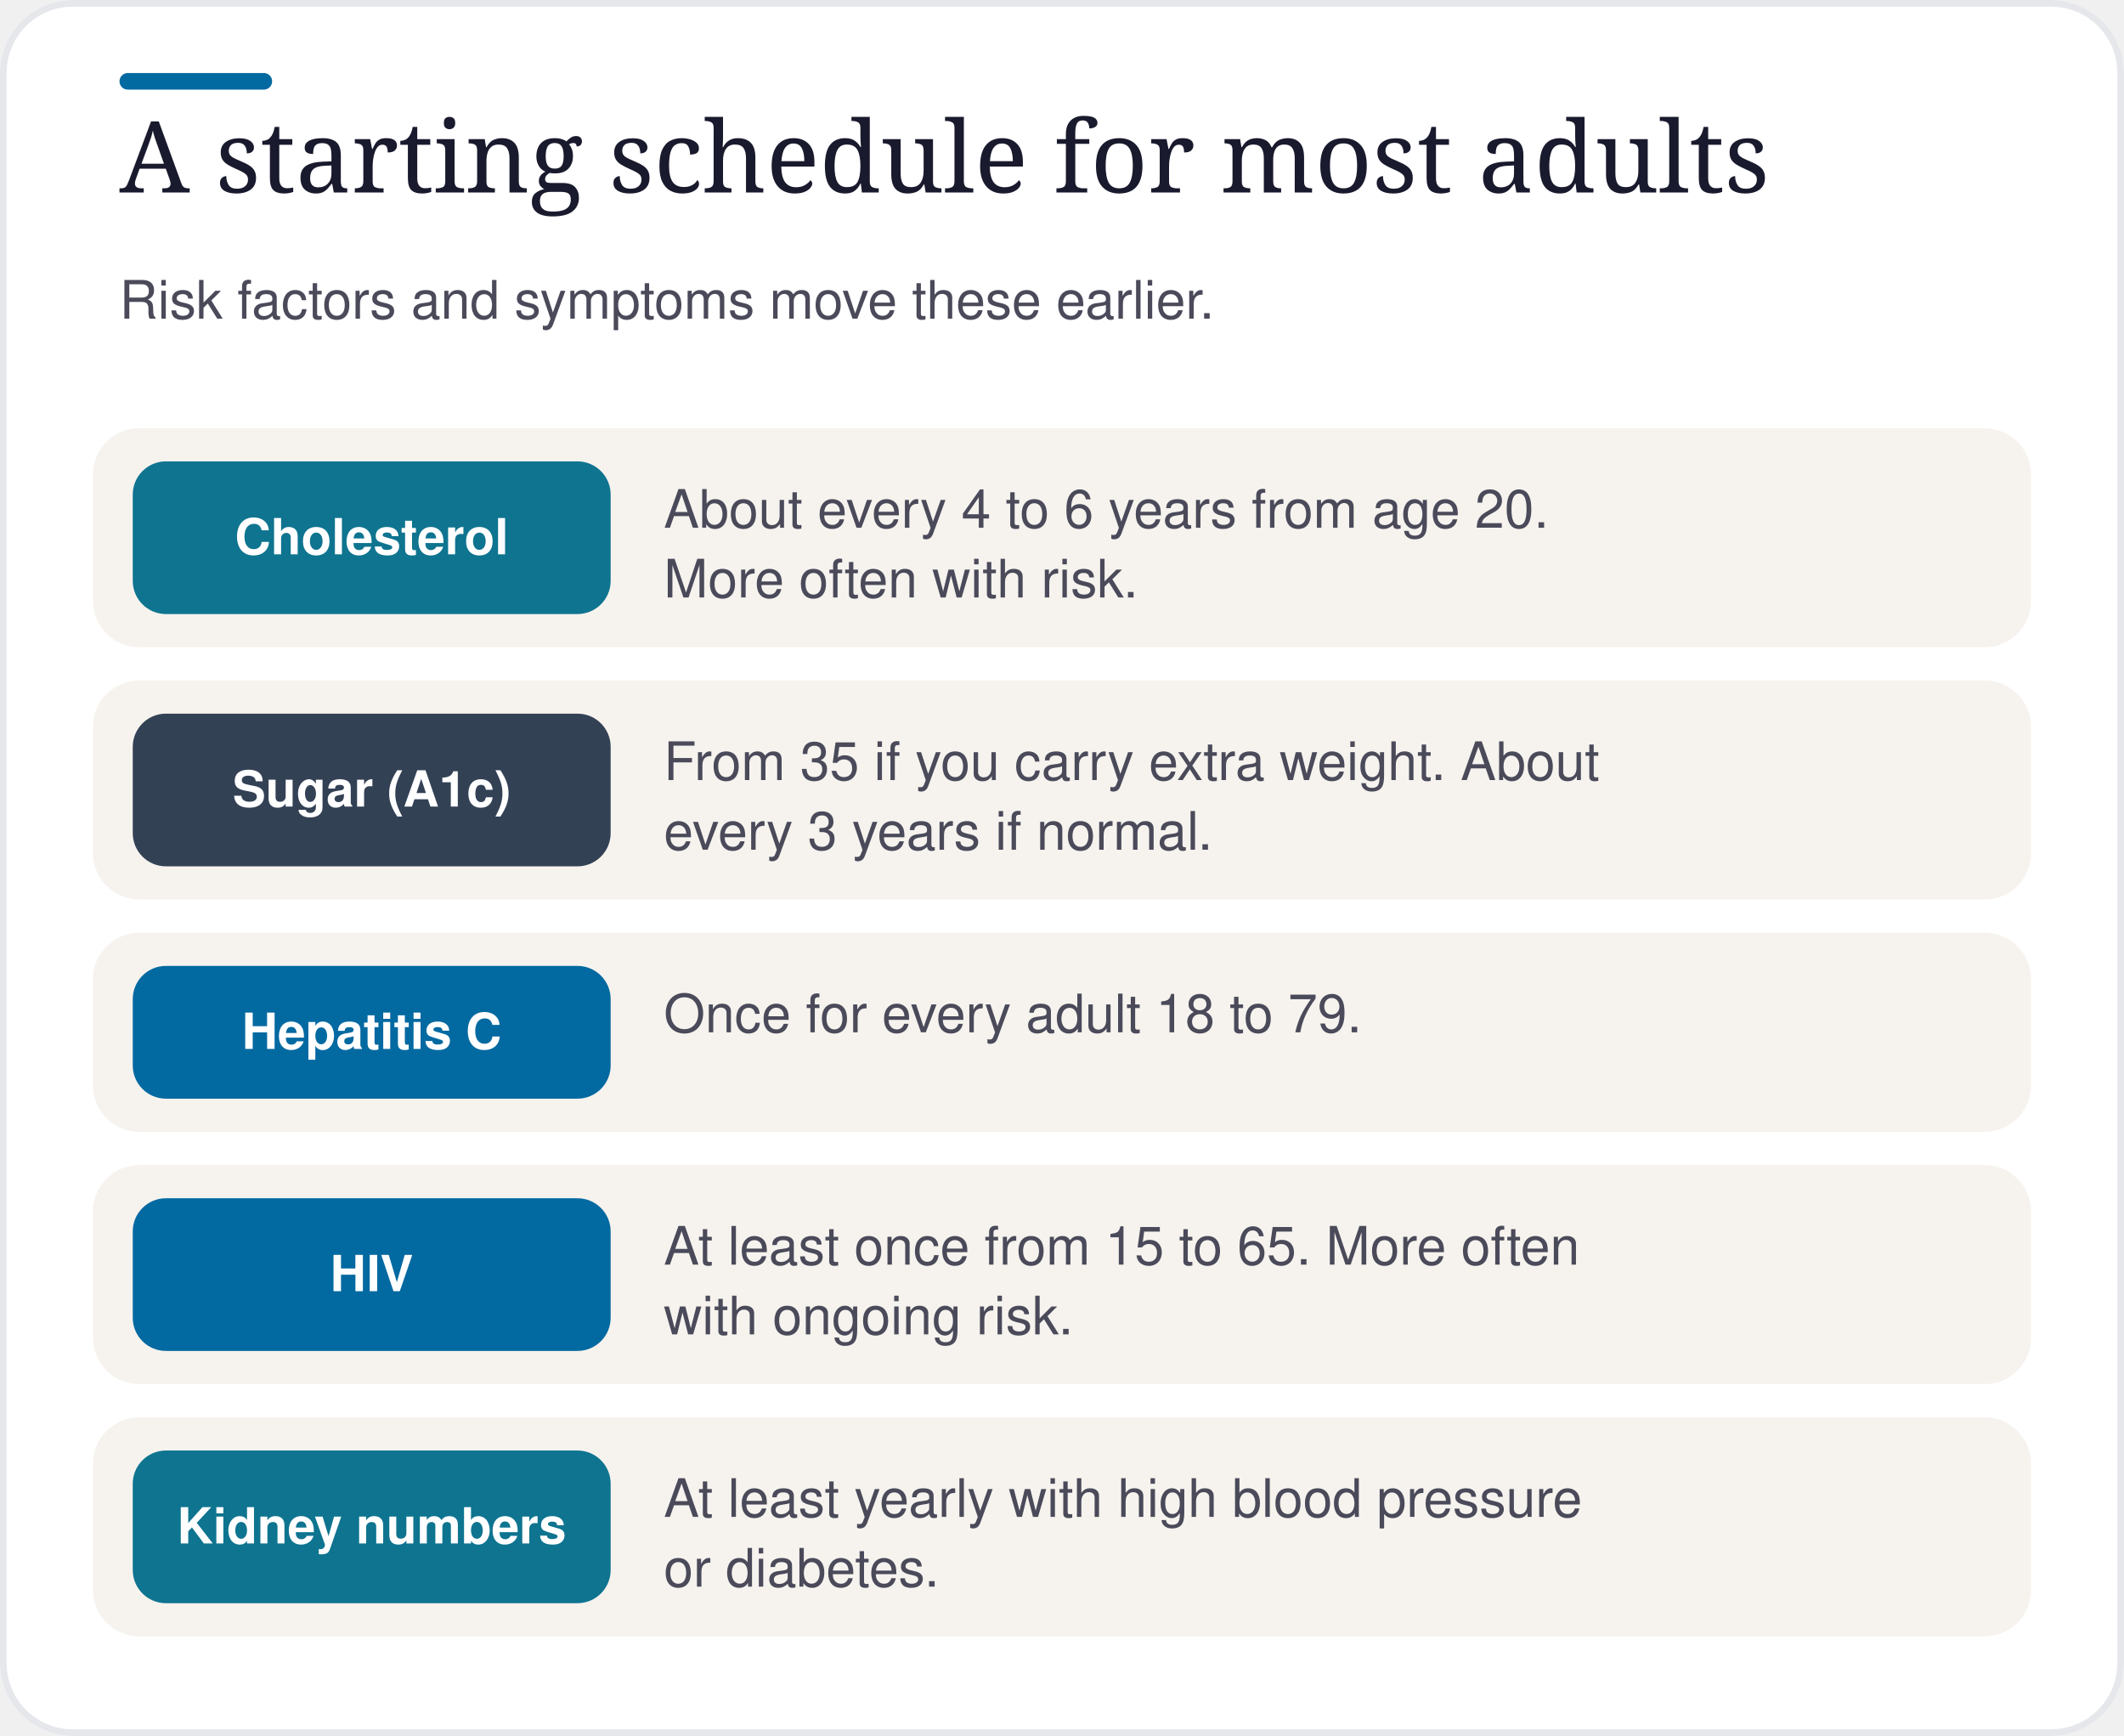
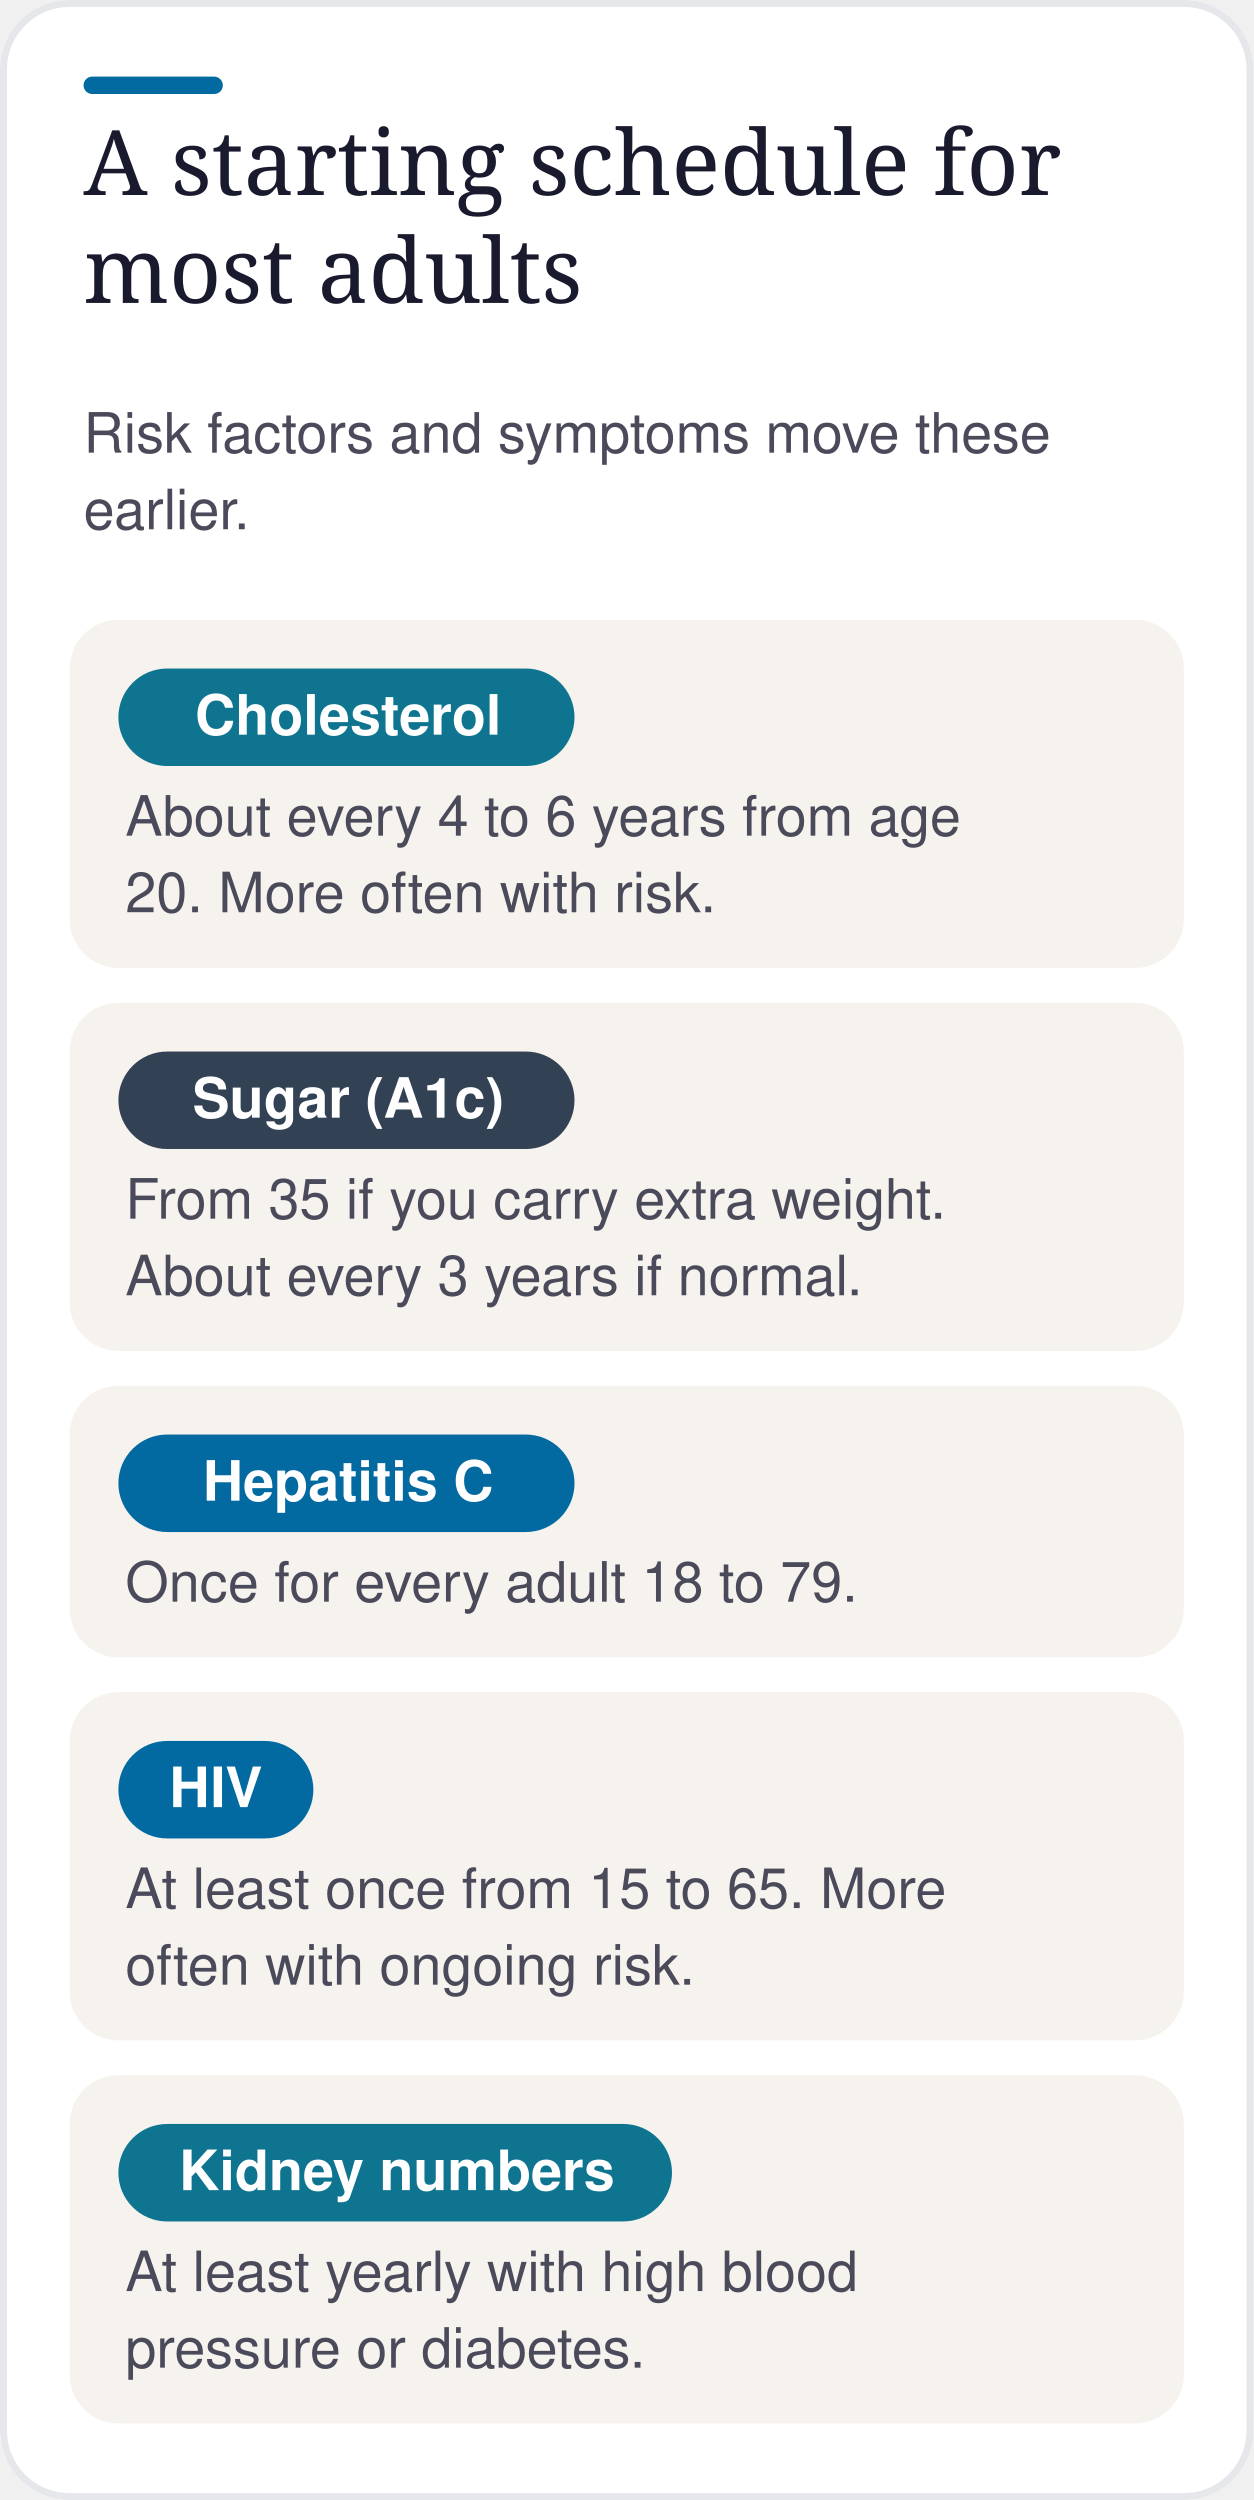
- <svg xmlns="http://www.w3.org/2000/svg" viewBox="0 0 640 523" width="640" height="523" role="img" font-family="'DM Sans','Helvetica Neue',Helvetica,Arial,sans-serif">
-   <rect width="640" height="523" rx="22" fill="#FFFFFF" />
-   <rect x="1" y="1" width="638" height="521" rx="21" fill="none" stroke="#E5E7EB" stroke-width="2" />
-   <rect x="36" y="22" width="46" height="5" rx="2.5" fill="#0369A1" />
-   <text x="36" y="58" font-size="30" fill="#1A1A2E" font-weight="400" text-anchor="start" font-family="'DM Serif Display',Georgia,serif">A starting schedule for most adults</text>
-   <text x="36" y="96" font-size="16" fill="#4A4A5A" font-weight="500" text-anchor="start" font-family="'DM Sans','Helvetica Neue',Helvetica,Arial,sans-serif">Risk factors and symptoms move these earlier.</text>
-   <rect x="28" y="129" width="584" height="66" rx="14" fill="#F6F3EE" />
-   <rect x="40" y="139" width="144" height="46" rx="10" fill="#0E7490" />
-   <text x="112" y="167.0" font-size="15" fill="#FFFFFF" font-weight="800" text-anchor="middle" font-family="'DM Sans','Helvetica Neue',Helvetica,Arial,sans-serif">Cholesterol</text>
-   <text x="200" y="159" font-size="16" fill="#4A4A5A" font-weight="500" text-anchor="start" font-family="'DM Sans','Helvetica Neue',Helvetica,Arial,sans-serif">About every 4 to 6 years from age 20.</text>
-   <text x="200" y="180" font-size="16" fill="#4A4A5A" font-weight="500" text-anchor="start" font-family="'DM Sans','Helvetica Neue',Helvetica,Arial,sans-serif">More often with risk.</text>
-   <rect x="28" y="205" width="584" height="66" rx="14" fill="#F6F3EE" />
-   <rect x="40" y="215" width="144" height="46" rx="10" fill="#334155" />
-   <text x="112" y="243.0" font-size="15" fill="#FFFFFF" font-weight="800" text-anchor="middle" font-family="'DM Sans','Helvetica Neue',Helvetica,Arial,sans-serif">Sugar (A1c)</text>
-   <text x="200" y="235" font-size="16" fill="#4A4A5A" font-weight="500" text-anchor="start" font-family="'DM Sans','Helvetica Neue',Helvetica,Arial,sans-serif">From 35 if you carry extra weight. About</text>
-   <text x="200" y="256" font-size="16" fill="#4A4A5A" font-weight="500" text-anchor="start" font-family="'DM Sans','Helvetica Neue',Helvetica,Arial,sans-serif">every 3 years if normal.</text>
-   <rect x="28" y="281" width="584" height="60" rx="14" fill="#F6F3EE" />
-   <rect x="40" y="291" width="144" height="40" rx="10" fill="#0369A1" />
-   <text x="112" y="316.0" font-size="15" fill="#FFFFFF" font-weight="800" text-anchor="middle" font-family="'DM Sans','Helvetica Neue',Helvetica,Arial,sans-serif">Hepatitis C</text>
-   <text x="200" y="311" font-size="16" fill="#4A4A5A" font-weight="500" text-anchor="start" font-family="'DM Sans','Helvetica Neue',Helvetica,Arial,sans-serif">Once for every adult 18 to 79.</text>
-   <rect x="28" y="351" width="584" height="66" rx="14" fill="#F6F3EE" />
-   <rect x="40" y="361" width="144" height="46" rx="10" fill="#0369A1" />
-   <text x="112" y="389.0" font-size="15" fill="#FFFFFF" font-weight="800" text-anchor="middle" font-family="'DM Sans','Helvetica Neue',Helvetica,Arial,sans-serif">HIV</text>
-   <text x="200" y="381" font-size="16" fill="#4A4A5A" font-weight="500" text-anchor="start" font-family="'DM Sans','Helvetica Neue',Helvetica,Arial,sans-serif">At least once from 15 to 65. More often</text>
-   <text x="200" y="402" font-size="16" fill="#4A4A5A" font-weight="500" text-anchor="start" font-family="'DM Sans','Helvetica Neue',Helvetica,Arial,sans-serif">with ongoing risk.</text>
-   <rect x="28" y="427" width="584" height="66" rx="14" fill="#F6F3EE" />
-   <rect x="40" y="437" width="144" height="46" rx="10" fill="#0E7490" />
-   <text x="112" y="465.0" font-size="15" fill="#FFFFFF" font-weight="800" text-anchor="middle" font-family="'DM Sans','Helvetica Neue',Helvetica,Arial,sans-serif">Kidney numbers</text>
-   <text x="200" y="457" font-size="16" fill="#4A4A5A" font-weight="500" text-anchor="start" font-family="'DM Sans','Helvetica Neue',Helvetica,Arial,sans-serif">At least yearly with high blood pressure</text>
-   <text x="200" y="478" font-size="16" fill="#4A4A5A" font-weight="500" text-anchor="start" font-family="'DM Sans','Helvetica Neue',Helvetica,Arial,sans-serif">or diabetes.</text>
+ <svg xmlns="http://www.w3.org/2000/svg" viewBox="0 0 360 718" width="360" height="718" role="img" font-family="'DM Sans','Helvetica Neue',Helvetica,Arial,sans-serif">
+   <rect width="360" height="718" rx="20" fill="#FFFFFF" />
+   <rect x="1" y="1" width="358" height="716" rx="19" fill="none" stroke="#E5E7EB" stroke-width="2" />
+   <rect x="24" y="22" width="40" height="5" rx="2.5" fill="#0369A1" />
+   <text x="24" y="56" font-size="26" fill="#1A1A2E" font-weight="400" text-anchor="start" font-family="'DM Serif Display',Georgia,serif">A starting schedule for</text>
+   <text x="24" y="87" font-size="26" fill="#1A1A2E" font-weight="400" text-anchor="start" font-family="'DM Serif Display',Georgia,serif">most adults</text>
+   <text x="24" y="130" font-size="16" fill="#4A4A5A" font-weight="500" text-anchor="start" font-family="'DM Sans','Helvetica Neue',Helvetica,Arial,sans-serif">Risk factors and symptoms move these</text>
+   <text x="24" y="152" font-size="16" fill="#4A4A5A" font-weight="500" text-anchor="start" font-family="'DM Sans','Helvetica Neue',Helvetica,Arial,sans-serif">earlier.</text>
+   <rect x="20" y="178" width="320" height="100" rx="14" fill="#F6F3EE" />
+   <rect x="34" y="192" width="131" height="28" rx="14" fill="#0E7490" />
+   <text x="100" y="211" font-size="16" fill="#FFFFFF" font-weight="800" text-anchor="middle" font-family="'DM Sans','Helvetica Neue',Helvetica,Arial,sans-serif">Cholesterol</text>
+   <text x="36" y="240" font-size="16" fill="#4A4A5A" font-weight="500" text-anchor="start" font-family="'DM Sans','Helvetica Neue',Helvetica,Arial,sans-serif">About every 4 to 6 years from age</text>
+   <text x="36" y="262" font-size="16" fill="#4A4A5A" font-weight="500" text-anchor="start" font-family="'DM Sans','Helvetica Neue',Helvetica,Arial,sans-serif">20. More often with risk.</text>
+   <rect x="20" y="288" width="320" height="100" rx="14" fill="#F6F3EE" />
+   <rect x="34" y="302" width="131" height="28" rx="14" fill="#334155" />
+   <text x="100" y="321" font-size="16" fill="#FFFFFF" font-weight="800" text-anchor="middle" font-family="'DM Sans','Helvetica Neue',Helvetica,Arial,sans-serif">Sugar (A1c)</text>
+   <text x="36" y="350" font-size="16" fill="#4A4A5A" font-weight="500" text-anchor="start" font-family="'DM Sans','Helvetica Neue',Helvetica,Arial,sans-serif">From 35 if you carry extra weight.</text>
+   <text x="36" y="372" font-size="16" fill="#4A4A5A" font-weight="500" text-anchor="start" font-family="'DM Sans','Helvetica Neue',Helvetica,Arial,sans-serif">About every 3 years if normal.</text>
+   <rect x="20" y="398" width="320" height="78" rx="14" fill="#F6F3EE" />
+   <rect x="34" y="412" width="131" height="28" rx="14" fill="#0369A1" />
+   <text x="100" y="431" font-size="16" fill="#FFFFFF" font-weight="800" text-anchor="middle" font-family="'DM Sans','Helvetica Neue',Helvetica,Arial,sans-serif">Hepatitis C</text>
+   <text x="36" y="460" font-size="16" fill="#4A4A5A" font-weight="500" text-anchor="start" font-family="'DM Sans','Helvetica Neue',Helvetica,Arial,sans-serif">Once for every adult 18 to 79.</text>
+   <rect x="20" y="486" width="320" height="100" rx="14" fill="#F6F3EE" />
+   <rect x="34" y="500" width="56" height="28" rx="14" fill="#0369A1" />
+   <text x="62" y="519" font-size="16" fill="#FFFFFF" font-weight="800" text-anchor="middle" font-family="'DM Sans','Helvetica Neue',Helvetica,Arial,sans-serif">HIV</text>
+   <text x="36" y="548" font-size="16" fill="#4A4A5A" font-weight="500" text-anchor="start" font-family="'DM Sans','Helvetica Neue',Helvetica,Arial,sans-serif">At least once from 15 to 65. More</text>
+   <text x="36" y="570" font-size="16" fill="#4A4A5A" font-weight="500" text-anchor="start" font-family="'DM Sans','Helvetica Neue',Helvetica,Arial,sans-serif">often with ongoing risk.</text>
+   <rect x="20" y="596" width="320" height="100" rx="14" fill="#F6F3EE" />
+   <rect x="34" y="610" width="159" height="28" rx="14" fill="#0E7490" />
+   <text x="114" y="629" font-size="16" fill="#FFFFFF" font-weight="800" text-anchor="middle" font-family="'DM Sans','Helvetica Neue',Helvetica,Arial,sans-serif">Kidney numbers</text>
+   <text x="36" y="658" font-size="16" fill="#4A4A5A" font-weight="500" text-anchor="start" font-family="'DM Sans','Helvetica Neue',Helvetica,Arial,sans-serif">At least yearly with high blood</text>
+   <text x="36" y="680" font-size="16" fill="#4A4A5A" font-weight="500" text-anchor="start" font-family="'DM Sans','Helvetica Neue',Helvetica,Arial,sans-serif">pressure or diabetes.</text>
</svg>
